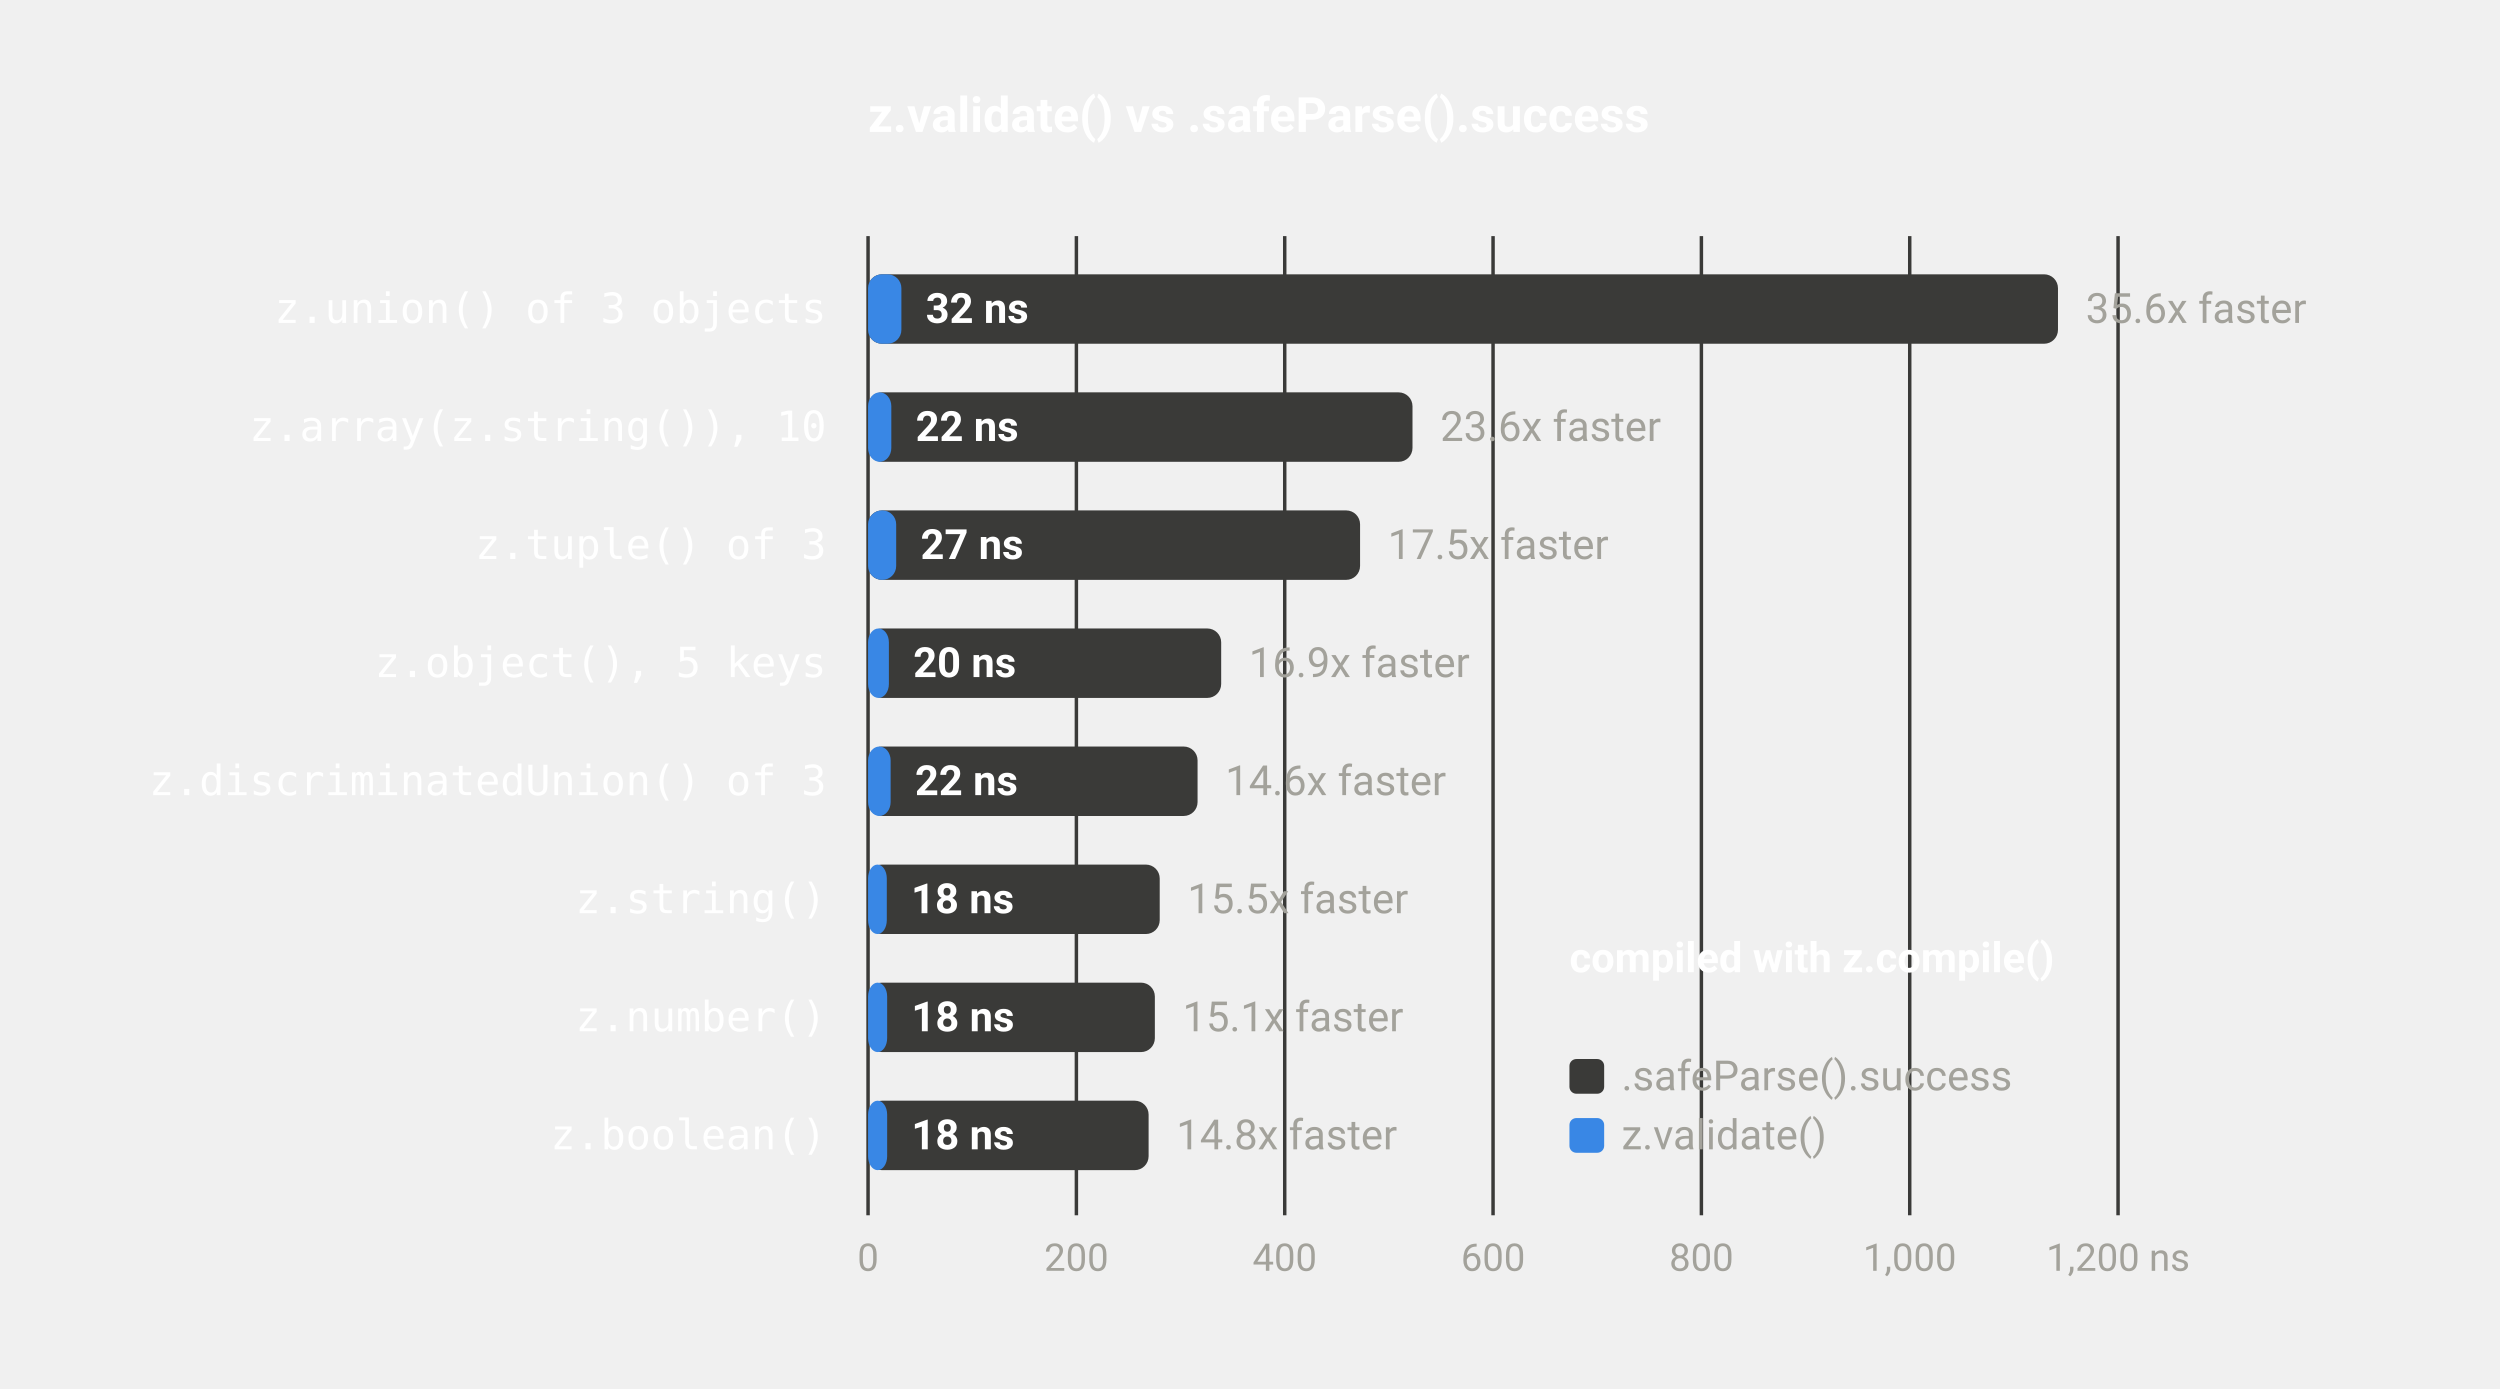
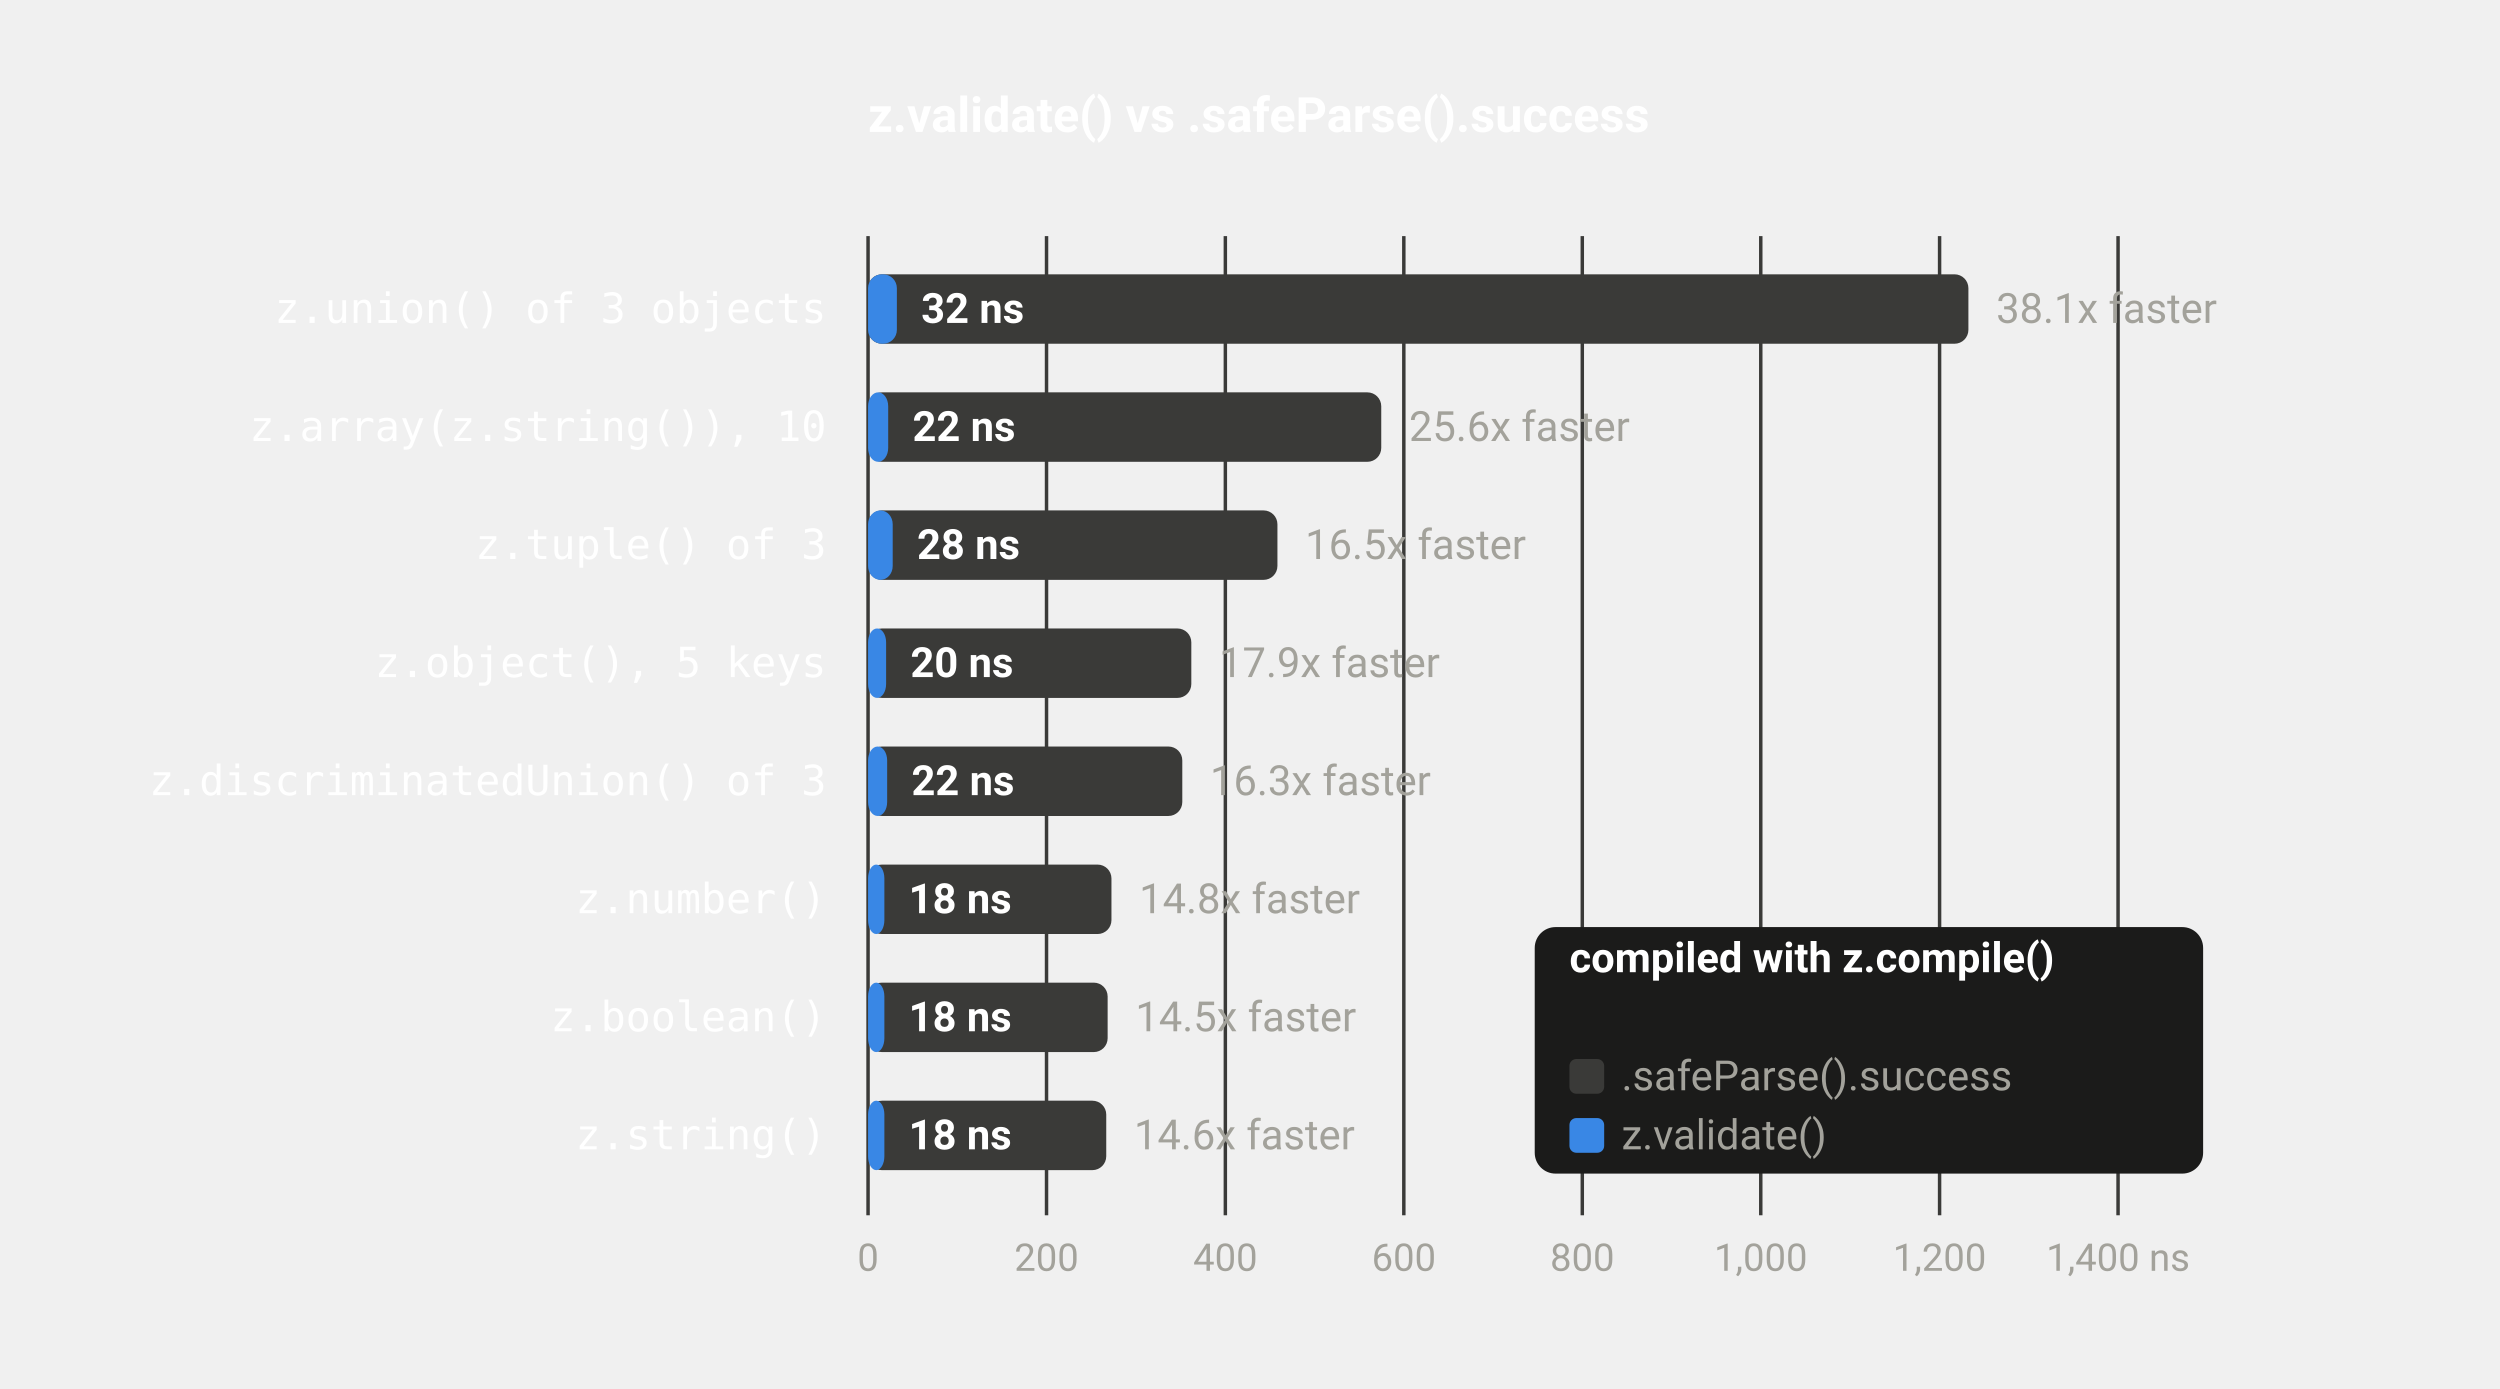
<svg xmlns="http://www.w3.org/2000/svg" width="720" height="400" viewBox="0 0 720 400" font-family="ui-sans-serif, system-ui, -apple-system, Segoe UI, Roboto, sans-serif" font-size="13">
  <text x="250" y="38" fill="#ffffff" font-weight="700" font-size="14">z.validate() vs .safeParse().success</text>
  <line x1="250.0" y1="68" x2="250.0" y2="350" stroke="#3a3a38" stroke-width="1" />
  <text x="250.0" y="366" text-anchor="middle" fill="#a3a29b" font-size="11">0</text>
-   <line x1="310.0" y1="68" x2="310.0" y2="350" stroke="#3a3a38" stroke-width="1" />
-   <text x="310.0" y="366" text-anchor="middle" fill="#a3a29b" font-size="11">200</text>
-   <line x1="370.0" y1="68" x2="370.0" y2="350" stroke="#3a3a38" stroke-width="1" />
-   <text x="370.0" y="366" text-anchor="middle" fill="#a3a29b" font-size="11">400</text>
-   <line x1="430.0" y1="68" x2="430.0" y2="350" stroke="#3a3a38" stroke-width="1" />
-   <text x="430.0" y="366" text-anchor="middle" fill="#a3a29b" font-size="11">600</text>
-   <line x1="490.0" y1="68" x2="490.0" y2="350" stroke="#3a3a38" stroke-width="1" />
-   <text x="490.0" y="366" text-anchor="middle" fill="#a3a29b" font-size="11">800</text>
-   <line x1="550.0" y1="68" x2="550.0" y2="350" stroke="#3a3a38" stroke-width="1" />
-   <text x="550.0" y="366" text-anchor="middle" fill="#a3a29b" font-size="11">1,000</text>
+   <line x1="301.4" y1="68" x2="301.4" y2="350" stroke="#3a3a38" stroke-width="1" />
+   <text x="301.4" y="366" text-anchor="middle" fill="#a3a29b" font-size="11">200</text>
+   <line x1="352.9" y1="68" x2="352.9" y2="350" stroke="#3a3a38" stroke-width="1" />
+   <text x="352.9" y="366" text-anchor="middle" fill="#a3a29b" font-size="11">400</text>
+   <line x1="404.3" y1="68" x2="404.3" y2="350" stroke="#3a3a38" stroke-width="1" />
+   <text x="404.3" y="366" text-anchor="middle" fill="#a3a29b" font-size="11">600</text>
+   <line x1="455.7" y1="68" x2="455.7" y2="350" stroke="#3a3a38" stroke-width="1" />
+   <text x="455.7" y="366" text-anchor="middle" fill="#a3a29b" font-size="11">800</text>
+   <line x1="507.1" y1="68" x2="507.1" y2="350" stroke="#3a3a38" stroke-width="1" />
+   <text x="507.1" y="366" text-anchor="middle" fill="#a3a29b" font-size="11">1,000</text>
+   <line x1="558.6" y1="68" x2="558.6" y2="350" stroke="#3a3a38" stroke-width="1" />
+   <text x="558.6" y="366" text-anchor="middle" fill="#a3a29b" font-size="11">1,200</text>
  <line x1="610.0" y1="68" x2="610.0" y2="350" stroke="#3a3a38" stroke-width="1" />
-   <text x="610.0" y="366" text-anchor="middle" fill="#a3a29b" font-size="11">1,200 ns</text>
+   <text x="610.0" y="366" text-anchor="middle" fill="#a3a29b" font-size="11">1,400 ns</text>
  <text x="238" y="93" text-anchor="end" fill="#ffffff" font-family="ui-monospace, SFMono-Regular, Menlo, monospace" font-size="12">z.union() of 3 objects</text>
-   <rect x="250" y="79" width="342.7" height="20" rx="4" fill="#3a3a38" />
-   <rect x="250" y="79" width="9.6" height="20" rx="4" fill="#3987e5" />
-   <text x="266.6" y="93" fill="#ffffff" font-weight="700" font-size="12">32 ns</text>
-   <text x="600.7" y="93" fill="#a3a29b" font-size="12">35.6x faster</text>
+   <rect x="250" y="79" width="316.9" height="20" rx="4" fill="#3a3a38" />
+   <rect x="250" y="79" width="8.3" height="20" rx="4" fill="#3987e5" />
+   <text x="265.3" y="93" fill="#ffffff" font-weight="700" font-size="12">32 ns</text>
+   <text x="574.9" y="93" fill="#a3a29b" font-size="12">38.1x faster</text>
  <text x="238" y="127" text-anchor="end" fill="#ffffff" font-family="ui-monospace, SFMono-Regular, Menlo, monospace" font-size="12">z.array(z.string()), 10</text>
-   <rect x="250" y="113" width="156.8" height="20" rx="4" fill="#3a3a38" />
-   <rect x="250" y="113" width="6.7" height="20" rx="4" fill="#3987e5" />
-   <text x="263.7" y="127" fill="#ffffff" font-weight="700" font-size="12">22 ns</text>
-   <text x="414.8" y="127" fill="#a3a29b" font-size="12">23.6x faster</text>
+   <rect x="250" y="113" width="147.8" height="20" rx="4" fill="#3a3a38" />
+   <rect x="250" y="113" width="5.8" height="20" rx="4" fill="#3987e5" />
+   <text x="262.8" y="127" fill="#ffffff" font-weight="700" font-size="12">22 ns</text>
+   <text x="405.8" y="127" fill="#a3a29b" font-size="12">25.6x faster</text>
  <text x="238" y="161" text-anchor="end" fill="#ffffff" font-family="ui-monospace, SFMono-Regular, Menlo, monospace" font-size="12">z.tuple() of 3</text>
-   <rect x="250" y="147" width="141.7" height="20" rx="4" fill="#3a3a38" />
-   <rect x="250" y="147" width="8.1" height="20" rx="4" fill="#3987e5" />
-   <text x="265.1" y="161" fill="#ffffff" font-weight="700" font-size="12">27 ns</text>
-   <text x="399.7" y="161" fill="#a3a29b" font-size="12">17.5x faster</text>
+   <rect x="250" y="147" width="117.9" height="20" rx="4" fill="#3a3a38" />
+   <rect x="250" y="147" width="7.1" height="20" rx="4" fill="#3987e5" />
+   <text x="264.1" y="161" fill="#ffffff" font-weight="700" font-size="12">28 ns</text>
+   <text x="375.9" y="161" fill="#a3a29b" font-size="12">16.5x faster</text>
  <text x="238" y="195" text-anchor="end" fill="#ffffff" font-family="ui-monospace, SFMono-Regular, Menlo, monospace" font-size="12">z.object(), 5 keys</text>
-   <rect x="250" y="181" width="101.7" height="20" rx="4" fill="#3a3a38" />
-   <rect x="250" y="181" width="6.0" height="20" rx="4" fill="#3987e5" />
-   <text x="263.0" y="195" fill="#ffffff" font-weight="700" font-size="12">20 ns</text>
-   <text x="359.7" y="195" fill="#a3a29b" font-size="12">16.9x faster</text>
+   <rect x="250" y="181" width="93.1" height="20" rx="4" fill="#3a3a38" />
+   <rect x="250" y="181" width="5.2" height="20" rx="4" fill="#3987e5" />
+   <text x="262.2" y="195" fill="#ffffff" font-weight="700" font-size="12">20 ns</text>
+   <text x="351.1" y="195" fill="#a3a29b" font-size="12">17.9x faster</text>
  <text x="238" y="229" text-anchor="end" fill="#ffffff" font-family="ui-monospace, SFMono-Regular, Menlo, monospace" font-size="12">z.discriminatedUnion() of 3</text>
-   <rect x="250" y="215" width="94.9" height="20" rx="4" fill="#3a3a38" />
-   <rect x="250" y="215" width="6.5" height="20" rx="4" fill="#3987e5" />
-   <text x="263.5" y="229" fill="#ffffff" font-weight="700" font-size="12">22 ns</text>
-   <text x="352.9" y="229" fill="#a3a29b" font-size="12">14.6x faster</text>
-   <text x="238" y="263" text-anchor="end" fill="#ffffff" font-family="ui-monospace, SFMono-Regular, Menlo, monospace" font-size="12">z.string()</text>
-   <rect x="250" y="249" width="84.0" height="20" rx="4" fill="#3a3a38" />
-   <rect x="250" y="249" width="5.4" height="20" rx="4" fill="#3987e5" />
-   <text x="262.4" y="263" fill="#ffffff" font-weight="700" font-size="12">18 ns</text>
-   <text x="342.0" y="263" fill="#a3a29b" font-size="12">15.5x faster</text>
-   <text x="238" y="297" text-anchor="end" fill="#ffffff" font-family="ui-monospace, SFMono-Regular, Menlo, monospace" font-size="12">z.number()</text>
-   <rect x="250" y="283" width="82.6" height="20" rx="4" fill="#3a3a38" />
-   <rect x="250" y="283" width="5.5" height="20" rx="4" fill="#3987e5" />
-   <text x="262.5" y="297" fill="#ffffff" font-weight="700" font-size="12">18 ns</text>
-   <text x="340.6" y="297" fill="#a3a29b" font-size="12">15.1x faster</text>
-   <text x="238" y="331" text-anchor="end" fill="#ffffff" font-family="ui-monospace, SFMono-Regular, Menlo, monospace" font-size="12">z.boolean()</text>
-   <rect x="250" y="317" width="80.8" height="20" rx="4" fill="#3a3a38" />
-   <rect x="250" y="317" width="5.5" height="20" rx="4" fill="#3987e5" />
-   <text x="262.5" y="331" fill="#ffffff" font-weight="700" font-size="12">18 ns</text>
-   <text x="338.8" y="331" fill="#a3a29b" font-size="12">14.8x faster</text>
+   <rect x="250" y="215" width="90.5" height="20" rx="4" fill="#3a3a38" />
+   <rect x="250" y="215" width="5.5" height="20" rx="4" fill="#3987e5" />
+   <text x="262.5" y="229" fill="#ffffff" font-weight="700" font-size="12">22 ns</text>
+   <text x="348.5" y="229" fill="#a3a29b" font-size="12">16.3x faster</text>
+   <text x="238" y="263" text-anchor="end" fill="#ffffff" font-family="ui-monospace, SFMono-Regular, Menlo, monospace" font-size="12">z.number()</text>
+   <rect x="250" y="249" width="70.1" height="20" rx="4" fill="#3a3a38" />
+   <rect x="250" y="249" width="4.7" height="20" rx="4" fill="#3987e5" />
+   <text x="261.7" y="263" fill="#ffffff" font-weight="700" font-size="12">18 ns</text>
+   <text x="328.1" y="263" fill="#a3a29b" font-size="12">14.8x faster</text>
+   <text x="238" y="297" text-anchor="end" fill="#ffffff" font-family="ui-monospace, SFMono-Regular, Menlo, monospace" font-size="12">z.boolean()</text>
+   <rect x="250" y="283" width="69.0" height="20" rx="4" fill="#3a3a38" />
+   <rect x="250" y="283" width="4.7" height="20" rx="4" fill="#3987e5" />
+   <text x="261.7" y="297" fill="#ffffff" font-weight="700" font-size="12">18 ns</text>
+   <text x="327.0" y="297" fill="#a3a29b" font-size="12">14.5x faster</text>
+   <text x="238" y="331" text-anchor="end" fill="#ffffff" font-family="ui-monospace, SFMono-Regular, Menlo, monospace" font-size="12">z.string()</text>
+   <rect x="250" y="317" width="68.6" height="20" rx="4" fill="#3a3a38" />
+   <rect x="250" y="317" width="4.7" height="20" rx="4" fill="#3987e5" />
+   <text x="261.7" y="331" fill="#ffffff" font-weight="700" font-size="12">18 ns</text>
+   <text x="326.6" y="331" fill="#a3a29b" font-size="12">14.6x faster</text>
+   <rect x="442" y="267.0" width="192.5" height="71.0" rx="6" fill="#1b1b1a" />
  <text x="452" y="280" fill="#ffffff" font-weight="600" font-size="12">compiled with z.compile()</text>
  <rect x="452" y="305" width="10" height="10" rx="2" fill="#3a3a38" />
  <text x="467" y="314" fill="#a3a29b" font-size="12">.safeParse().success</text>
  <rect x="452" y="322" width="10" height="10" rx="2" fill="#3987e5" />
  <text x="467" y="331" fill="#a3a29b" font-size="12">z.validate()</text>
</svg>
